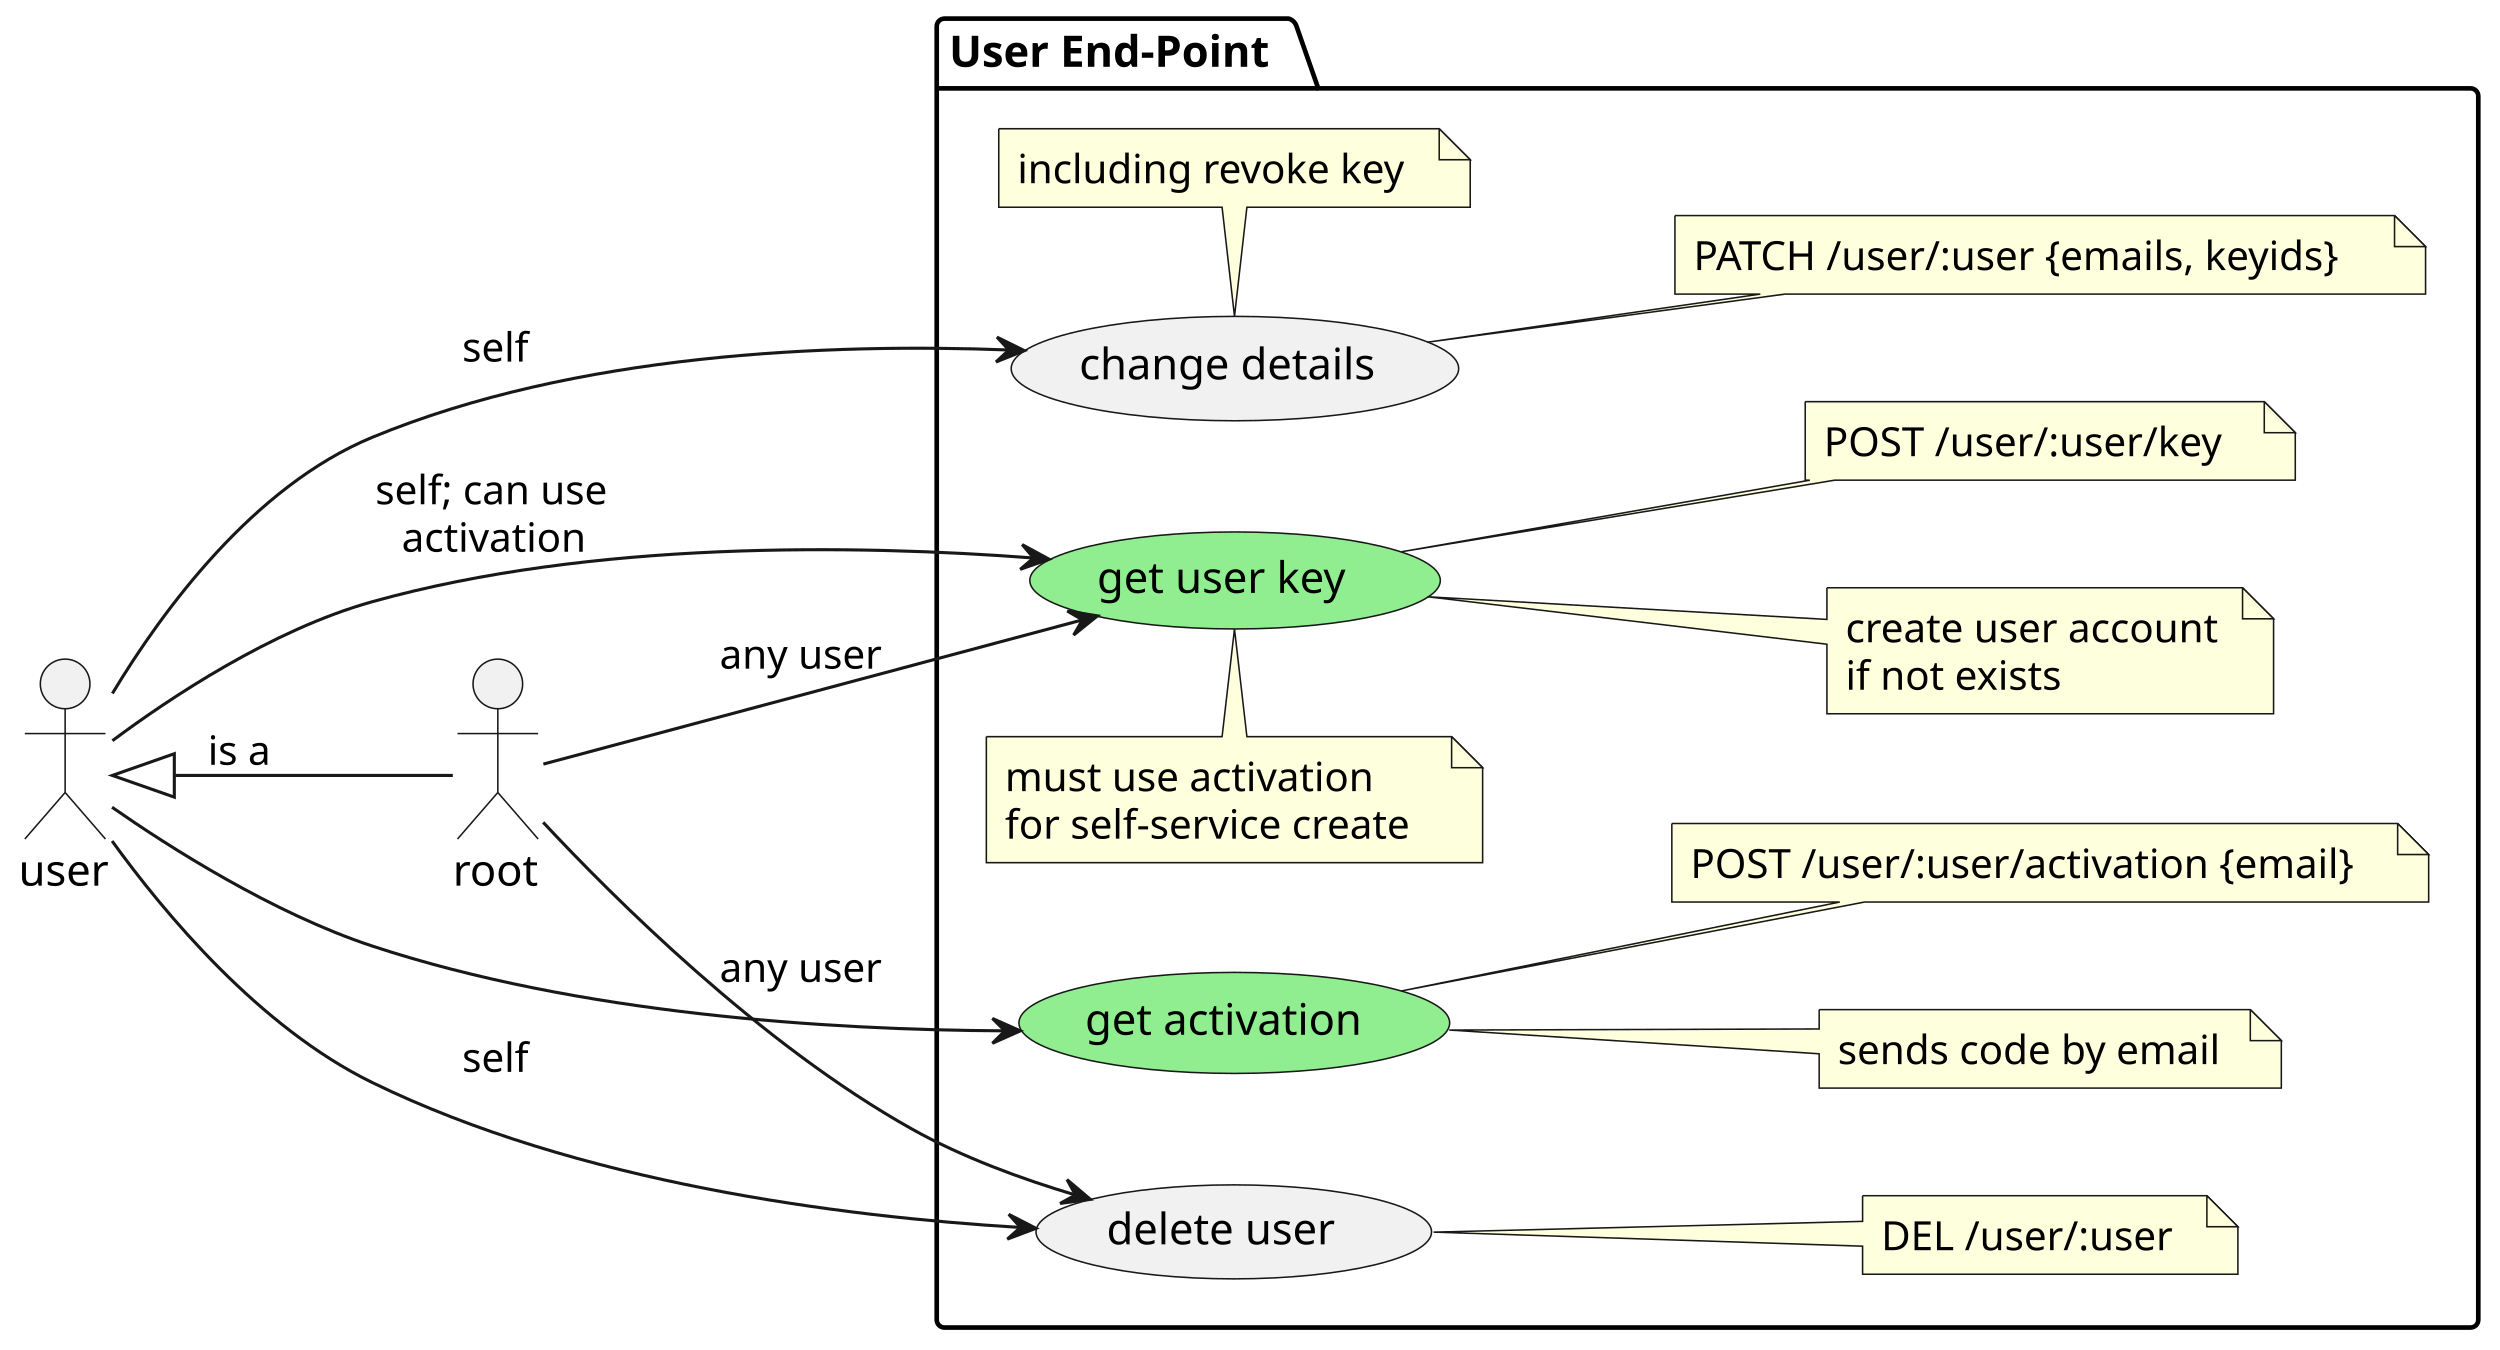
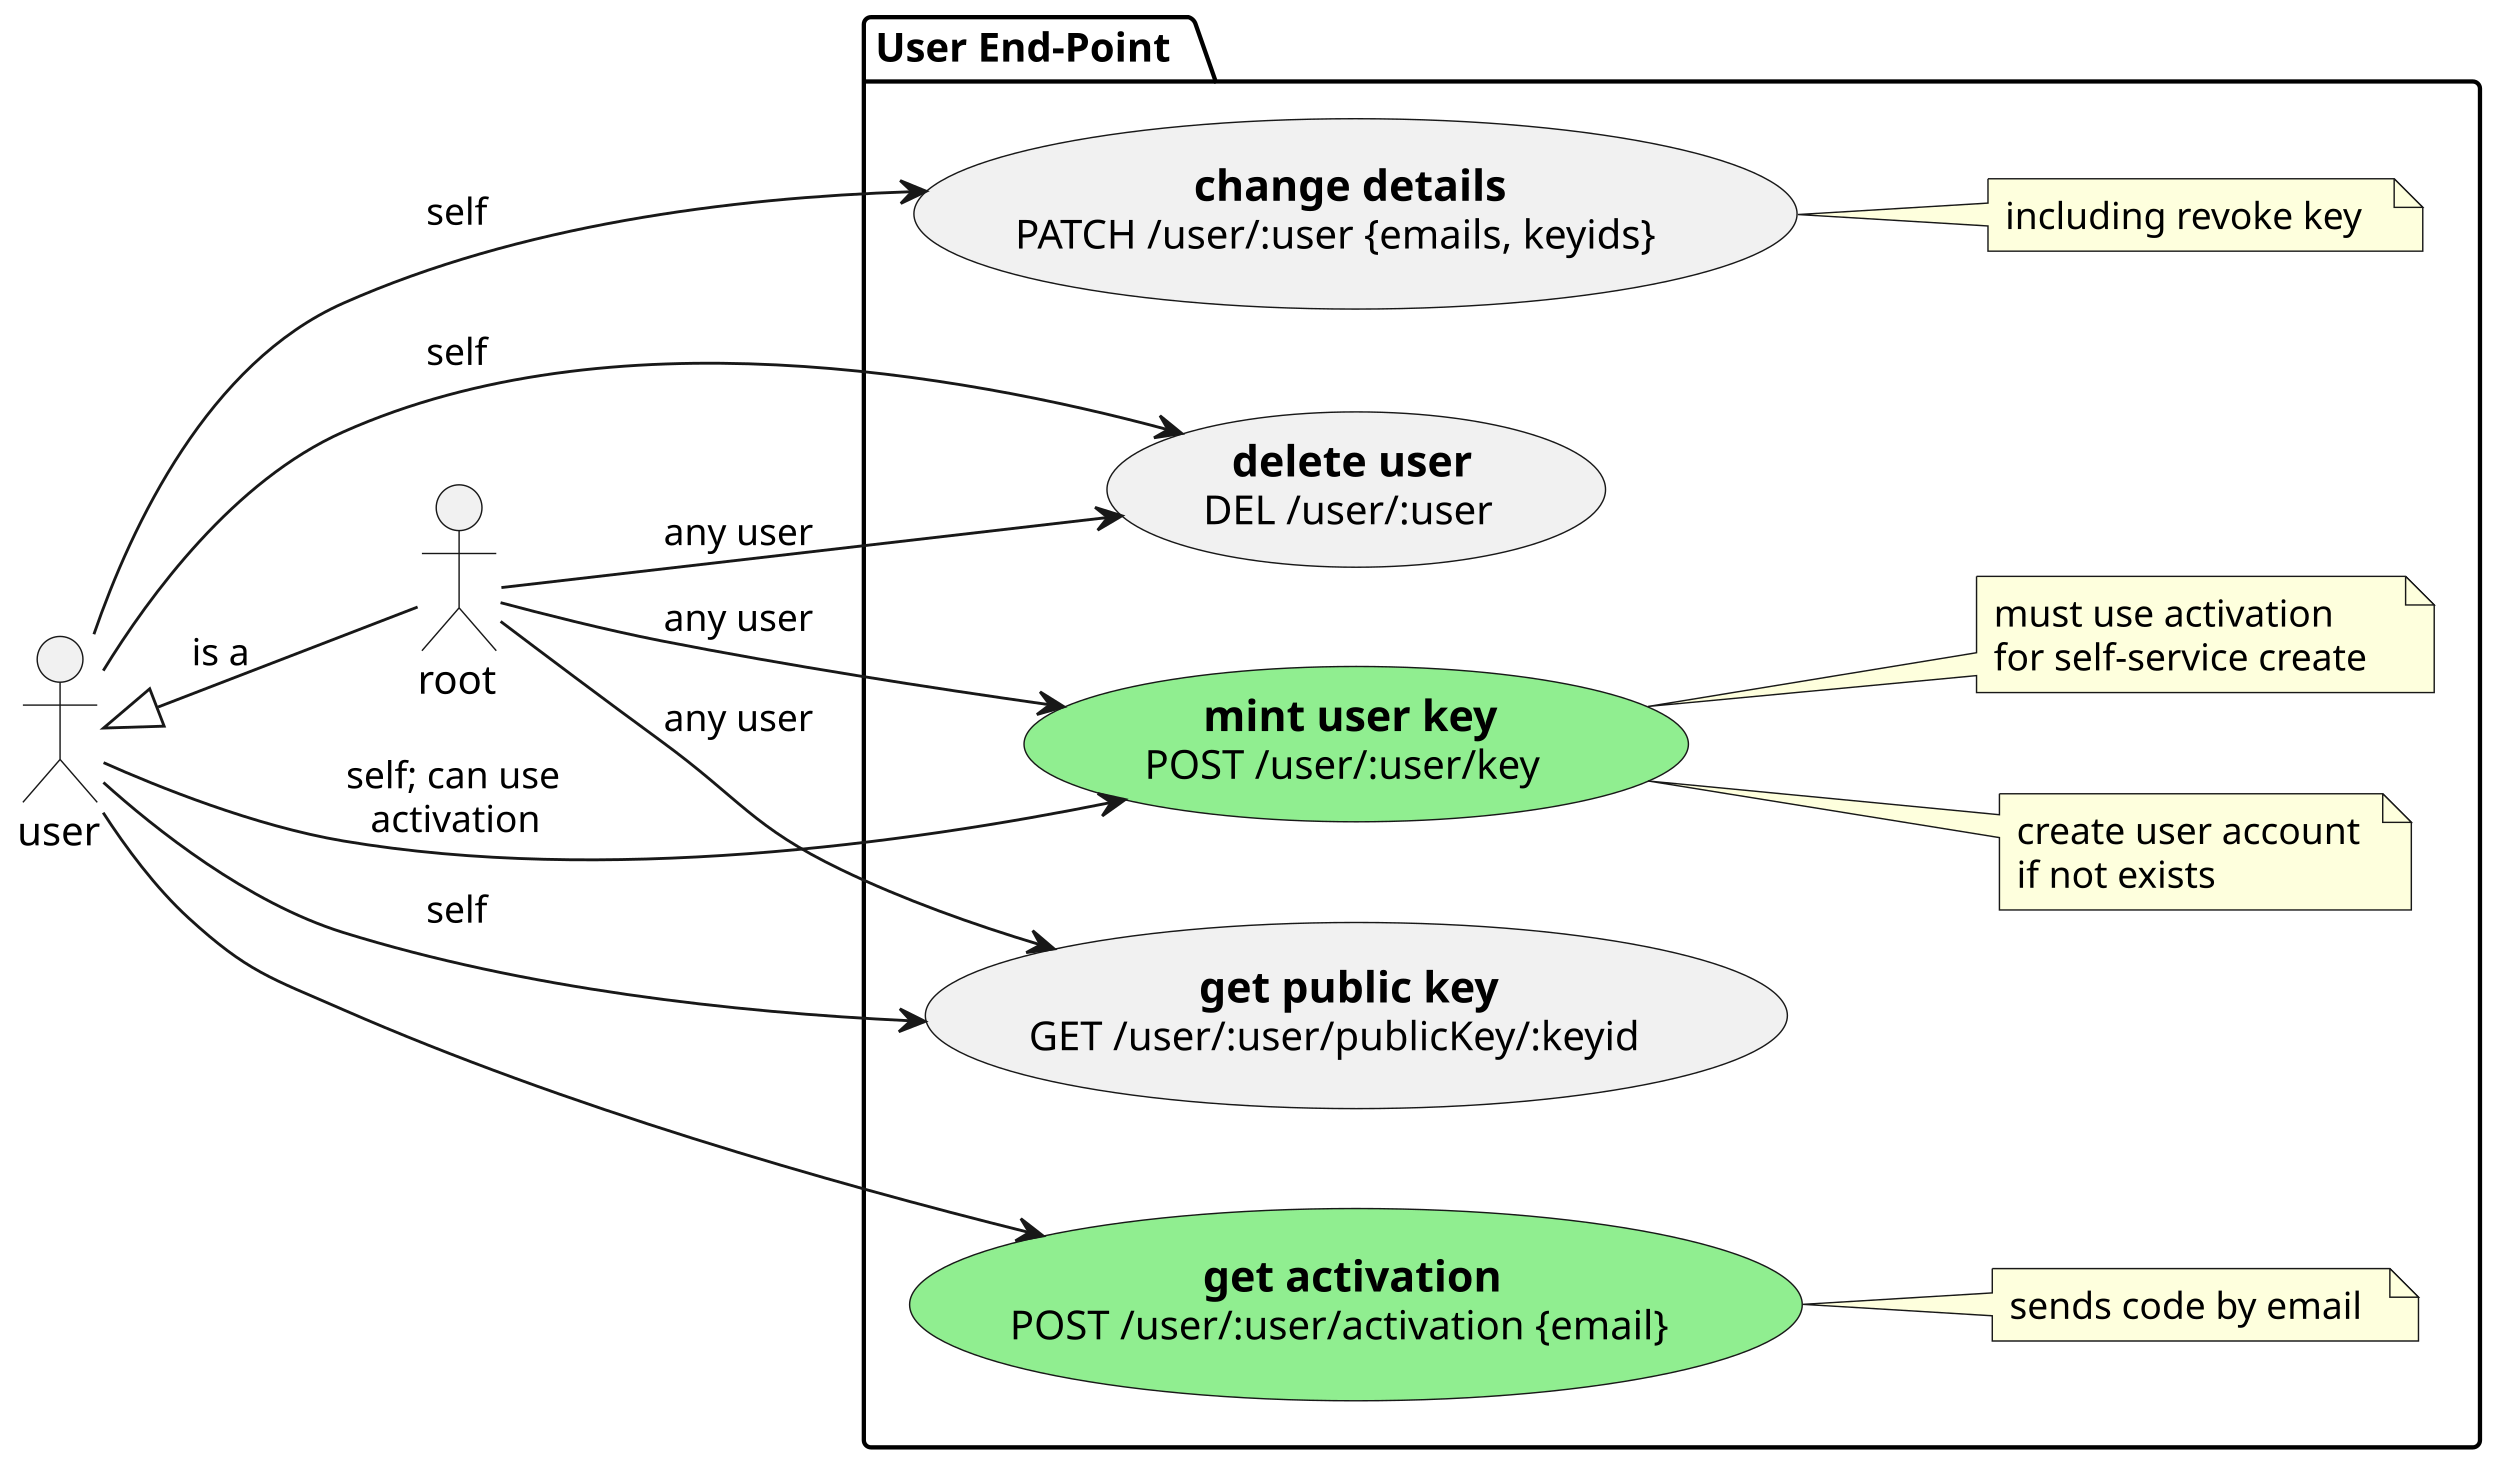
- <svg xmlns="http://www.w3.org/2000/svg" contentStyleType="text/css" height="435px" preserveAspectRatio="none" style="width:806px;height:435px;background:#FFFFFF;" version="1.1" viewBox="0 0 806 435" width="806px" zoomAndPan="magnify">
+ <svg xmlns="http://www.w3.org/2000/svg" contentStyleType="text/css" height="513px" preserveAspectRatio="none" style="width:874px;height:513px;background:#FFFFFF;" version="1.1" viewBox="0 0 874 513" width="874px" zoomAndPan="magnify">
  <defs />
  <g>
    <g id="cluster_User End-Point">
-       <path d="M304.5,6 L415.5,6 A3.75,3.75 0 0 1 418,8.5 L425,28.488 L796.5,28.488 A2.5,2.5 0 0 1 799,30.988 L799,425.5 A2.5,2.5 0 0 1 796.5,428 L304.5,428 A2.5,2.5 0 0 1 302,425.5 L302,8.5 A2.5,2.5 0 0 1 304.5,6 " fill="none" style="stroke:#000000;stroke-width:1.5;" />
+       <path d="M304.5,6 L415.5,6 A3.75,3.75 0 0 1 418,8.5 L425,28.488 L864.5,28.488 A2.5,2.5 0 0 1 867,30.988 L867,503.5 A2.5,2.5 0 0 1 864.5,506 L304.5,506 A2.5,2.5 0 0 1 302,503.5 L302,8.5 A2.5,2.5 0 0 1 304.5,6 " fill="none" style="stroke:#000000;stroke-width:1.5;" />
      <line style="stroke:#000000;stroke-width:1.5;" x1="302" x2="425" y1="28.488" y2="28.488" />
      <text fill="#000000" font-family="sans-serif" font-size="14" font-weight="bold" lengthAdjust="spacing" textLength="110" x="306" y="21.535">User End-Point</text>
    </g>
-     <g id="elem_change details">
-       <ellipse cx="398.143" cy="118.829" fill="#F1F1F1" rx="72.143" ry="16.829" style="stroke:#181818;stroke-width:0.5;" />
-       <text fill="#000000" font-family="sans-serif" font-size="14" lengthAdjust="spacing" textLength="99" x="347.953" y="122.305">change details</text>
+     <g id="elem_changeDetails">
+       <ellipse cx="473.879" cy="74.776" fill="#F1F1F1" rx="154.379" ry="33.276" style="stroke:#181818;stroke-width:0.5;" />
+       <text fill="#000000" font-family="sans-serif" font-size="15" font-weight="bold" lengthAdjust="spacing" textLength="113" x="417.379" y="70.201">change details</text>
+       <text fill="#000000" font-family="sans-serif" font-size="14" lengthAdjust="spacing" textLength="238" x="354.879" y="86.9">PATCH /user/:user {emails, keyids}</text>
    </g>
    <g id="elem_GMN8">
-       <path d="M540,69.5 L540,94.811 A0,0 0 0 0 540,94.811 L567.51,94.811 L460.19,110.33 L575.51,94.811 L782,94.811 A0,0 0 0 0 782,94.811 L782,79.5 L772,69.5 L540,69.5 A0,0 0 0 0 540,69.5 " fill="#FEFFDD" style="stroke:#181818;stroke-width:0.5;" />
-       <path d="M772,69.5 L772,79.5 L782,79.5 L772,69.5 " fill="#FEFFDD" style="stroke:#181818;stroke-width:0.5;" />
-       <text fill="#000000" font-family="sans-serif" font-size="13" lengthAdjust="spacing" textLength="221" x="546" y="87.068">PATCH /user/:user {emails, keyids}</text>
+       <path d="M695,62.5 L695,71 L628.55,75 L695,79 L695,87.811 A0,0 0 0 0 695,87.811 L847,87.811 A0,0 0 0 0 847,87.811 L847,72.5 L837,62.5 L695,62.5 A0,0 0 0 0 695,62.5 " fill="#FEFFDD" style="stroke:#181818;stroke-width:0.5;" />
+       <path d="M837,62.5 L837,72.5 L847,72.5 L837,62.5 " fill="#FEFFDD" style="stroke:#181818;stroke-width:0.5;" />
+       <text fill="#000000" font-family="sans-serif" font-size="13" lengthAdjust="spacing" textLength="131" x="701" y="80.068">including revoke key</text>
    </g>
-     <g id="elem_GMN11">
-       <path d="M322,41.5 L322,66.811 A0,0 0 0 0 322,66.811 L394,66.811 L398,101.99 L402,66.811 L474,66.811 A0,0 0 0 0 474,66.811 L474,51.5 L464,41.5 L322,41.5 A0,0 0 0 0 322,41.5 " fill="#FEFFDD" style="stroke:#181818;stroke-width:0.5;" />
-       <path d="M464,41.5 L464,51.5 L474,51.5 L464,41.5 " fill="#FEFFDD" style="stroke:#181818;stroke-width:0.5;" />
-       <text fill="#000000" font-family="sans-serif" font-size="13" lengthAdjust="spacing" textLength="131" x="328" y="59.068">including revoke key</text>
+     <g id="elem_getActivation">
+       <ellipse cx="474.035" cy="456.107" fill="#90EE90" rx="156.035" ry="33.607" style="stroke:#181818;stroke-width:0.5;" />
+       <text fill="#000000" font-family="sans-serif" font-size="15" font-weight="bold" lengthAdjust="spacing" textLength="107" x="420.535" y="451.532">get activation</text>
+       <text fill="#000000" font-family="sans-serif" font-size="14" lengthAdjust="spacing" textLength="242" x="353.035" y="468.231">POST /user/:user/activation {email}</text>
    </g>
-     <g id="elem_get activation">
-       <ellipse cx="397.942" cy="329.788" fill="#90EE90" rx="69.442" ry="16.288" style="stroke:#181818;stroke-width:0.5;" />
-       <text fill="#000000" font-family="sans-serif" font-size="14" lengthAdjust="spacing" textLength="92" x="349.84" y="333.61">get activation</text>
+     <g id="elem_GMN13">
+       <path d="M696.5,443.5 L696.5,452 L630.28,456 L696.5,460 L696.5,468.81 A0,0 0 0 0 696.5,468.81 L845.5,468.81 A0,0 0 0 0 845.5,468.81 L845.5,453.5 L835.5,443.5 L696.5,443.5 A0,0 0 0 0 696.5,443.5 " fill="#FEFFDD" style="stroke:#181818;stroke-width:0.5;" />
+       <path d="M835.5,443.5 L835.5,453.5 L845.5,453.5 L835.5,443.5 " fill="#FEFFDD" style="stroke:#181818;stroke-width:0.5;" />
+       <text fill="#000000" font-family="sans-serif" font-size="13" lengthAdjust="spacing" textLength="128" x="702.5" y="461.068">sends code by email</text>
    </g>
-     <g id="elem_GMN16">
-       <path d="M586.5,325.5 L586.5,331.74 L467.23,332.09 L586.5,339.74 L586.5,350.81 A0,0 0 0 0 586.5,350.81 L735.5,350.81 A0,0 0 0 0 735.5,350.81 L735.5,335.5 L725.5,325.5 L586.5,325.5 A0,0 0 0 0 586.5,325.5 " fill="#FEFFDD" style="stroke:#181818;stroke-width:0.5;" />
-       <path d="M725.5,325.5 L725.5,335.5 L735.5,335.5 L725.5,325.5 " fill="#FEFFDD" style="stroke:#181818;stroke-width:0.5;" />
-       <text fill="#000000" font-family="sans-serif" font-size="13" lengthAdjust="spacing" textLength="128" x="592.5" y="343.068">sends code by email</text>
+     <g id="elem_mintUserKey">
+       <ellipse cx="474.137" cy="260.151" fill="#90EE90" rx="116.137" ry="27.151" style="stroke:#181818;stroke-width:0.5;" />
+       <text fill="#000000" font-family="sans-serif" font-size="15" font-weight="bold" lengthAdjust="spacing" textLength="107" x="420.637" y="255.576">mint user key</text>
+       <text fill="#000000" font-family="sans-serif" font-size="14" lengthAdjust="spacing" textLength="148" x="400.137" y="272.275">POST /user/:user/key</text>
    </g>
-     <g id="elem_GMN19">
-       <path d="M539,265.5 L539,290.81 A0,0 0 0 0 539,290.81 L593.14,290.81 L451.82,319.48 L601.14,290.81 L783,290.81 A0,0 0 0 0 783,290.81 L783,275.5 L773,265.5 L539,265.5 A0,0 0 0 0 539,265.5 " fill="#FEFFDD" style="stroke:#181818;stroke-width:0.5;" />
-       <path d="M773,265.5 L773,275.5 L783,275.5 L773,265.5 " fill="#FEFFDD" style="stroke:#181818;stroke-width:0.5;" />
-       <text fill="#000000" font-family="sans-serif" font-size="13" lengthAdjust="spacing" textLength="223" x="545" y="283.068">POST /user/:user/activation {email}</text>
+     <g id="elem_GMN18">
+       <path d="M691,201.5 L691,228.19 L576.11,246.98 L691,236.19 L691,242.121 A0,0 0 0 0 691,242.121 L851,242.121 A0,0 0 0 0 851,242.121 L851,211.5 L841,201.5 L691,201.5 A0,0 0 0 0 691,201.5 " fill="#FEFFDD" style="stroke:#181818;stroke-width:0.5;" />
+       <path d="M841,201.5 L841,211.5 L851,211.5 L841,201.5 " fill="#FEFFDD" style="stroke:#181818;stroke-width:0.5;" />
+       <text fill="#000000" font-family="sans-serif" font-size="13" lengthAdjust="spacing" textLength="124" x="697" y="219.068">must use activation</text>
+       <text fill="#000000" font-family="sans-serif" font-size="13" lengthAdjust="spacing" textLength="139" x="697" y="234.379">for self-service create</text>
    </g>
-     <g id="elem_get user key">
-       <ellipse cx="398.183" cy="187.137" fill="#90EE90" rx="66.183" ry="15.637" style="stroke:#181818;stroke-width:0.5;" />
-       <text fill="#000000" font-family="sans-serif" font-size="14" lengthAdjust="spacing" textLength="83" x="353.683" y="191.154">get user key</text>
+     <g id="elem_GMN21">
+       <path d="M699,277.5 L699,284.83 L576.11,273.02 L699,292.83 L699,318.121 A0,0 0 0 0 699,318.121 L843,318.121 A0,0 0 0 0 843,318.121 L843,287.5 L833,277.5 L699,277.5 A0,0 0 0 0 699,277.5 " fill="#FEFFDD" style="stroke:#181818;stroke-width:0.5;" />
+       <path d="M833,277.5 L833,287.5 L843,287.5 L833,277.5 " fill="#FEFFDD" style="stroke:#181818;stroke-width:0.5;" />
+       <text fill="#000000" font-family="sans-serif" font-size="13" lengthAdjust="spacing" textLength="123" x="705" y="295.068">create user account</text>
+       <text fill="#000000" font-family="sans-serif" font-size="13" lengthAdjust="spacing" textLength="76" x="705" y="310.379">if not exists</text>
    </g>
-     <g id="elem_GMN24">
-       <path d="M318,237.5 L318,278.121 A0,0 0 0 0 318,278.121 L478,278.121 A0,0 0 0 0 478,278.121 L478,247.5 L468,237.5 L402,237.5 L398,202.77 L394,237.5 L318,237.5 A0,0 0 0 0 318,237.5 " fill="#FEFFDD" style="stroke:#181818;stroke-width:0.5;" />
-       <path d="M468,237.5 L468,247.5 L478,247.5 L468,237.5 " fill="#FEFFDD" style="stroke:#181818;stroke-width:0.5;" />
-       <text fill="#000000" font-family="sans-serif" font-size="13" lengthAdjust="spacing" textLength="124" x="324" y="255.068">must use activation</text>
-       <text fill="#000000" font-family="sans-serif" font-size="13" lengthAdjust="spacing" textLength="139" x="324" y="270.379">for self-service create</text>
+     <g id="elem_deleteUser">
+       <ellipse cx="474.146" cy="171.151" fill="#F1F1F1" rx="87.146" ry="27.151" style="stroke:#181818;stroke-width:0.5;" />
+       <text fill="#000000" font-family="sans-serif" font-size="15" font-weight="bold" lengthAdjust="spacing" textLength="87" x="430.646" y="166.576">delete user</text>
+       <text fill="#000000" font-family="sans-serif" font-size="14" lengthAdjust="spacing" textLength="107" x="420.646" y="183.275">DEL /user/:user</text>
    </g>
-     <g id="elem_GMN27">
-       <path d="M589,189.5 L589,199.7 L460.19,192.39 L589,207.7 L589,230.121 A0,0 0 0 0 589,230.121 L733,230.121 A0,0 0 0 0 733,230.121 L733,199.5 L723,189.5 L589,189.5 A0,0 0 0 0 589,189.5 " fill="#FEFFDD" style="stroke:#181818;stroke-width:0.5;" />
-       <path d="M723,189.5 L723,199.5 L733,199.5 L723,189.5 " fill="#FEFFDD" style="stroke:#181818;stroke-width:0.5;" />
-       <text fill="#000000" font-family="sans-serif" font-size="13" lengthAdjust="spacing" textLength="123" x="595" y="207.068">create user account</text>
-       <text fill="#000000" font-family="sans-serif" font-size="13" lengthAdjust="spacing" textLength="76" x="595" y="222.379">if not exists</text>
-     </g>
-     <g id="elem_GMN30">
-       <path d="M582,129.5 L582,154.81 A0,0 0 0 0 582,154.81 L583.48,154.81 L451.82,177.89 L591.48,154.81 L740,154.81 A0,0 0 0 0 740,154.81 L740,139.5 L730,129.5 L582,129.5 A0,0 0 0 0 582,129.5 " fill="#FEFFDD" style="stroke:#181818;stroke-width:0.5;" />
-       <path d="M730,129.5 L730,139.5 L740,139.5 L730,129.5 " fill="#FEFFDD" style="stroke:#181818;stroke-width:0.5;" />
-       <text fill="#000000" font-family="sans-serif" font-size="13" lengthAdjust="spacing" textLength="137" x="588" y="147.068">POST /user/:user/key</text>
-     </g>
-     <g id="elem_delete user">
-       <ellipse cx="397.769" cy="397.154" fill="#F1F1F1" rx="63.769" ry="15.154" style="stroke:#181818;stroke-width:0.5;" />
-       <text fill="#000000" font-family="sans-serif" font-size="14" lengthAdjust="spacing" textLength="76" x="356.769" y="401.171">delete user</text>
-     </g>
-     <g id="elem_GMN37">
-       <path d="M600.5,385.5 L600.5,393.77 L462.18,397.24 L600.5,401.77 L600.5,410.81 A0,0 0 0 0 600.5,410.81 L721.5,410.81 A0,0 0 0 0 721.5,410.81 L721.5,395.5 L711.5,385.5 L600.5,385.5 A0,0 0 0 0 600.5,385.5 " fill="#FEFFDD" style="stroke:#181818;stroke-width:0.5;" />
-       <path d="M711.5,385.5 L711.5,395.5 L721.5,395.5 L711.5,385.5 " fill="#FEFFDD" style="stroke:#181818;stroke-width:0.5;" />
-       <text fill="#000000" font-family="sans-serif" font-size="13" lengthAdjust="spacing" textLength="100" x="606.5" y="403.068">DEL /user/:user</text>
+     <g id="elem_getPublicKey">
+       <ellipse cx="474.185" cy="355.037" fill="#F1F1F1" rx="150.685" ry="32.537" style="stroke:#181818;stroke-width:0.5;" />
+       <text fill="#000000" font-family="sans-serif" font-size="15" font-weight="bold" lengthAdjust="spacing" textLength="110" x="419.185" y="350.462">get public key</text>
+       <text fill="#000000" font-family="sans-serif" font-size="14" lengthAdjust="spacing" textLength="229" x="359.685" y="367.161">GET /user/:user/publicKey/:keyid</text>
    </g>
    <g id="elem_user">
-       <ellipse cx="21" cy="220.5" fill="#F1F1F1" rx="8" ry="8" style="stroke:#181818;stroke-width:0.5;" />
-       <path d="M21,228.5 L21,255.5 M8,236.5 L34,236.5 M21,255.5 L8,270.5 M21,255.5 L34,270.5 " fill="none" style="stroke:#181818;stroke-width:0.5;" />
-       <text fill="#000000" font-family="sans-serif" font-size="14" lengthAdjust="spacing" textLength="30" x="6" y="285.535">user</text>
+       <ellipse cx="21" cy="230.5" fill="#F1F1F1" rx="8" ry="8" style="stroke:#181818;stroke-width:0.5;" />
+       <path d="M21,238.5 L21,265.5 M8,246.5 L34,246.5 M21,265.5 L8,280.5 M21,265.5 L34,280.5 " fill="none" style="stroke:#181818;stroke-width:0.5;" />
+       <text fill="#000000" font-family="sans-serif" font-size="14" lengthAdjust="spacing" textLength="30" x="6" y="295.535">user</text>
    </g>
    <g id="elem_root">
-       <ellipse cx="160.5" cy="220.5" fill="#F1F1F1" rx="8" ry="8" style="stroke:#181818;stroke-width:0.5;" />
-       <path d="M160.5,228.5 L160.5,255.5 M147.5,236.5 L173.5,236.5 M160.5,255.5 L147.5,270.5 M160.5,255.5 L173.5,270.5 " fill="none" style="stroke:#181818;stroke-width:0.5;" />
-       <text fill="#000000" font-family="sans-serif" font-size="14" lengthAdjust="spacing" textLength="29" x="146" y="285.535">root</text>
+       <ellipse cx="160.5" cy="177.5" fill="#F1F1F1" rx="8" ry="8" style="stroke:#181818;stroke-width:0.5;" />
+       <path d="M160.5,185.5 L160.5,212.5 M147.5,193.5 L173.5,193.5 M160.5,212.5 L147.5,227.5 M160.5,212.5 L173.5,227.5 " fill="none" style="stroke:#181818;stroke-width:0.5;" />
+       <text fill="#000000" font-family="sans-serif" font-size="14" lengthAdjust="spacing" textLength="29" x="146" y="242.535">root</text>
    </g>
    <g id="link_user_root">
-       <path d="M56.53,250 C85.52,250 125.41,250 145.99,250 " fill="none" id="user-backto-root" style="stroke:#181818;stroke-width:1.0;" />
-       <polygon fill="none" points="56.2,257,36.2,250,56.2,243,56.2,257" style="stroke:#181818;stroke-width:1.0;" />
-       <text fill="#000000" font-family="sans-serif" font-size="13" lengthAdjust="spacing" textLength="22" x="67" y="246.568">is a</text>
+       <path d="M55.25,247.18 C84.33,235.97 125.1,220.26 145.99,212.21 " fill="none" id="user-backto-root" style="stroke:#181818;stroke-width:1.0;" />
+       <polygon fill="none" points="57.38,253.87,36.2,254.53,52.34,240.8,57.38,253.87" style="stroke:#181818;stroke-width:1.0;" />
+       <text fill="#000000" font-family="sans-serif" font-size="13" lengthAdjust="spacing" textLength="22" x="67" y="232.568">is a</text>
    </g>
-     <g id="link_user_change details">
-       <path d="M36.23,223.58 C52.42,196.71 81.67,156.86 120,141 C185.66,113.82 267.47,110.64 325.11,112.83 " fill="none" id="user-to-change details" style="stroke:#181818;stroke-width:1.0;" />
-       <polygon fill="#181818" points="330.26,113.05,321.427,108.694,325.264,112.85,321.107,116.687,330.26,113.05" style="stroke:#181818;stroke-width:1.0;" />
-       <text fill="#000000" font-family="sans-serif" font-size="13" lengthAdjust="spacing" textLength="23" x="149" y="116.568">self</text>
+     <g id="link_user_changeDetails">
+       <path d="M32.83,221.73 C46.12,183.3 72.92,126.87 120,106 C181.41,78.78 254.64,69.14 318.45,67.03 " fill="none" id="user-to-changeDetails" style="stroke:#181818;stroke-width:1.0;" />
+       <polygon fill="#181818" points="323.81,66.87,314.699,63.129,318.812,67.013,314.928,71.125,323.81,66.87" style="stroke:#181818;stroke-width:1.0;" />
+       <text fill="#000000" font-family="sans-serif" font-size="13" lengthAdjust="spacing" textLength="23" x="149" y="78.568">self</text>
    </g>
-     <g id="link_user_get activation">
-       <path d="M36.12,260.26 C54.46,273.03 87.94,294.43 120,305 C186.66,326.98 266.93,332.06 323.86,332.34 " fill="none" id="user-to-get activation" style="stroke:#181818;stroke-width:1.0;" />
-       <polygon fill="#181818" points="328.95,332.35,319.95,328.35,323.95,332.35,319.95,336.35,328.95,332.35" style="stroke:#181818;stroke-width:1.0;" />
+     <g id="link_user_getActivation">
+       <path d="M36.07,284.11 C43.87,296.13 54.34,310.34 66,321 C86.59,339.82 94.44,341.81 120,353 C197.38,386.88 289.08,413.26 359.62,430.83 " fill="none" id="user-to-getActivation" style="stroke:#181818;stroke-width:1.0;" />
+       <polygon fill="#181818" points="364.67,432.08,356.892,426.038,359.816,430.881,354.973,433.805,364.67,432.08" style="stroke:#181818;stroke-width:1.0;" />
    </g>
-     <g id="link_user_get user key">
-       <path d="M36.24,238.8 C54.46,225.23 87.54,203.06 120,194 C190.95,174.2 276.13,175.58 333.13,179.89 " fill="none" id="user-to-get user key" style="stroke:#181818;stroke-width:1.0;" />
-       <polygon fill="#181818" points="338.21,180.29,329.559,175.583,333.226,179.89,328.919,183.557,338.21,180.29" style="stroke:#181818;stroke-width:1.0;" />
-       <text fill="#000000" font-family="sans-serif" font-size="13" lengthAdjust="spacing" textLength="79" x="121" y="162.568">self; can use</text>
-       <text fill="#000000" font-family="sans-serif" font-size="13" lengthAdjust="spacing" textLength="62" x="129.5" y="177.879">activation</text>
+     <g id="link_user_mintUserKey">
+       <path d="M36.21,266.63 C54.93,274.96 89.1,288.79 120,294 C211.01,309.34 316.47,295.06 388.26,280.58 " fill="none" id="user-to-mintUserKey" style="stroke:#181818;stroke-width:1.0;" />
+       <polygon fill="#181818" points="393.37,279.54,383.752,277.42,388.471,280.54,385.352,285.259,393.37,279.54" style="stroke:#181818;stroke-width:1.0;" />
+       <text fill="#000000" font-family="sans-serif" font-size="13" lengthAdjust="spacing" textLength="79" x="121" y="275.568">self; can use</text>
+       <text fill="#000000" font-family="sans-serif" font-size="13" lengthAdjust="spacing" textLength="62" x="129.5" y="290.879">activation</text>
    </g>
-     <g id="link_root_get user key">
-       <path d="M175.18,246.34 C208.34,237.47 294.3,214.47 348.96,199.85 " fill="none" id="root-to-get user key" style="stroke:#181818;stroke-width:1.0;" />
-       <polygon fill="#181818" points="353.82,198.55,344.094,197,348.988,199.837,346.152,204.731,353.82,198.55" style="stroke:#181818;stroke-width:1.0;" />
-       <text fill="#000000" font-family="sans-serif" font-size="13" lengthAdjust="spacing" textLength="53" x="232" y="215.568">any user</text>
+     <g id="link_root_mintUserKey">
+       <path d="M175,210.69 C188.95,214.42 211.38,220.15 231,224 C275.26,232.69 324.44,240.36 366.84,246.37 " fill="none" id="root-to-mintUserKey" style="stroke:#181818;stroke-width:1.0;" />
+       <polygon fill="#181818" points="371.97,247.09,363.618,241.871,367.019,246.391,362.499,249.792,371.97,247.09" style="stroke:#181818;stroke-width:1.0;" />
+       <text fill="#000000" font-family="sans-serif" font-size="13" lengthAdjust="spacing" textLength="53" x="232" y="220.568">any user</text>
    </g>
-     <g id="link_user_delete user">
-       <path d="M36.14,271.15 C53.06,294.55 83.71,331.28 120,349 C186.2,381.33 270.64,392.22 328.79,395.72 " fill="none" id="user-to-delete user" style="stroke:#181818;stroke-width:1.0;" />
-       <polygon fill="#181818" points="333.98,396.01,325.224,391.502,328.988,395.724,324.766,399.488,333.98,396.01" style="stroke:#181818;stroke-width:1.0;" />
-       <text fill="#000000" font-family="sans-serif" font-size="13" lengthAdjust="spacing" textLength="23" x="149" y="345.568">self</text>
+     <g id="link_user_deleteUser">
+       <path d="M36.1,234.46 C52.38,207.94 81.88,167.98 120,151 C213.36,109.42 334.61,130.39 407.97,150.13 " fill="none" id="user-to-deleteUser" style="stroke:#181818;stroke-width:1.0;" />
+       <polygon fill="#181818" points="413.17,151.55,405.536,145.327,408.346,150.237,403.435,153.046,413.17,151.55" style="stroke:#181818;stroke-width:1.0;" />
+       <text fill="#000000" font-family="sans-serif" font-size="13" lengthAdjust="spacing" textLength="23" x="149" y="127.568">self</text>
    </g>
-     <g id="link_root_delete user">
-       <path d="M175.12,265.12 C197.63,289.26 245.01,336.58 294,364 C310.25,373.1 329.37,380.1 346.69,385.26 " fill="none" id="root-to-delete user" style="stroke:#181818;stroke-width:1.0;" />
-       <polygon fill="#181818" points="351.53,386.67,344.01,380.31,346.73,385.27,341.77,387.99,351.53,386.67" style="stroke:#181818;stroke-width:1.0;" />
-       <text fill="#000000" font-family="sans-serif" font-size="13" lengthAdjust="spacing" textLength="53" x="232" y="316.568">any user</text>
+     <g id="link_root_deleteUser">
+       <path d="M175.29,205.41 C211.68,201.2 312.63,189.53 386.93,180.95 " fill="none" id="root-to-deleteUser" style="stroke:#181818;stroke-width:1.0;" />
+       <polygon fill="#181818" points="392.23,180.33,382.832,177.384,387.263,180.901,383.746,185.332,392.23,180.33" style="stroke:#181818;stroke-width:1.0;" />
+       <text fill="#000000" font-family="sans-serif" font-size="13" lengthAdjust="spacing" textLength="53" x="232" y="190.568">any user</text>
+     </g>
+     <g id="link_user_getPublicKey">
+       <path d="M36.16,273.55 C54.03,289.63 86.51,315.58 120,326 C183.11,345.63 255.45,353.89 318.14,356.86 " fill="none" id="user-to-getPublicKey" style="stroke:#181818;stroke-width:1.0;" />
+       <polygon fill="#181818" points="323.41,357.1,314.603,352.692,318.415,356.871,314.236,360.684,323.41,357.1" style="stroke:#181818;stroke-width:1.0;" />
+       <text fill="#000000" font-family="sans-serif" font-size="13" lengthAdjust="spacing" textLength="23" x="149" y="322.568">self</text>
+     </g>
+     <g id="link_root_getPublicKey">
+       <path d="M175.02,217.25 C188.97,227.81 211.41,244.68 231,259 C258.78,279.31 263,289.07 294,304 C315.74,314.47 340.03,323.18 363.54,330.25 " fill="none" id="root-to-getPublicKey" style="stroke:#181818;stroke-width:1.0;" />
+       <polygon fill="#181818" points="368.54,331.74,361.043,325.353,363.745,330.323,358.775,333.025,368.54,331.74" style="stroke:#181818;stroke-width:1.0;" />
+       <text fill="#000000" font-family="sans-serif" font-size="13" lengthAdjust="spacing" textLength="53" x="232" y="255.568">any user</text>
    </g>
  </g>
</svg>
